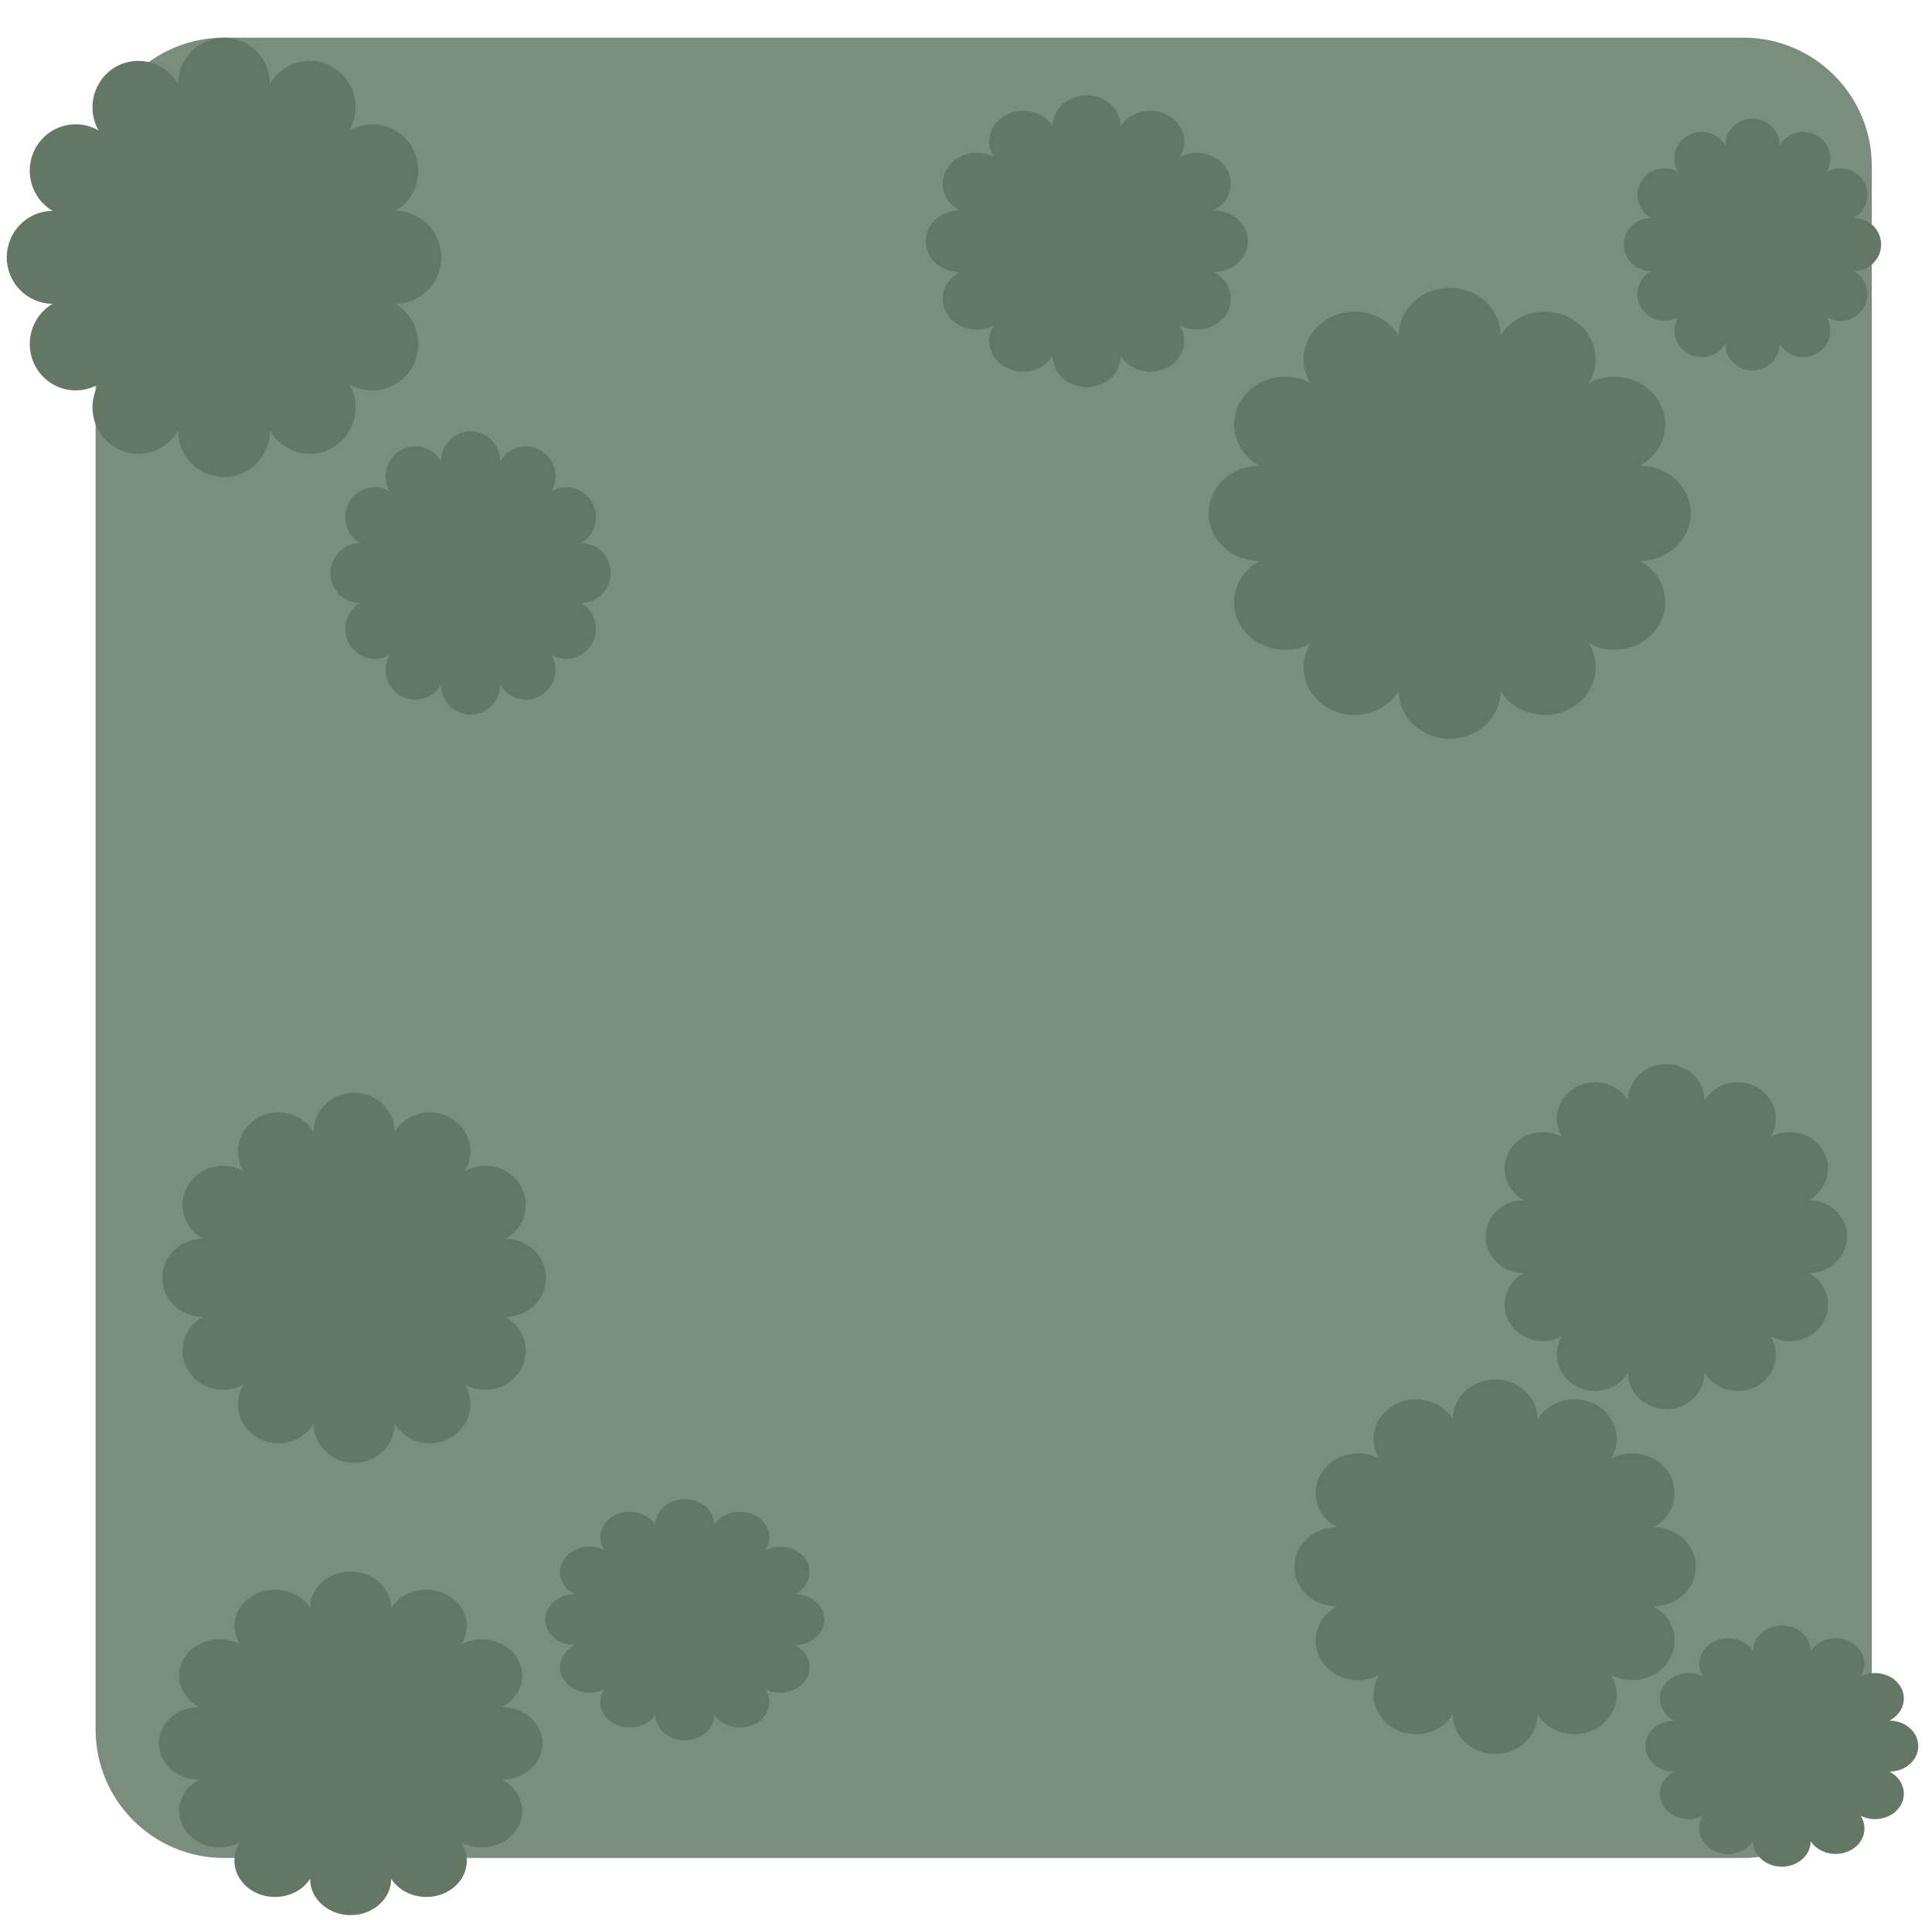
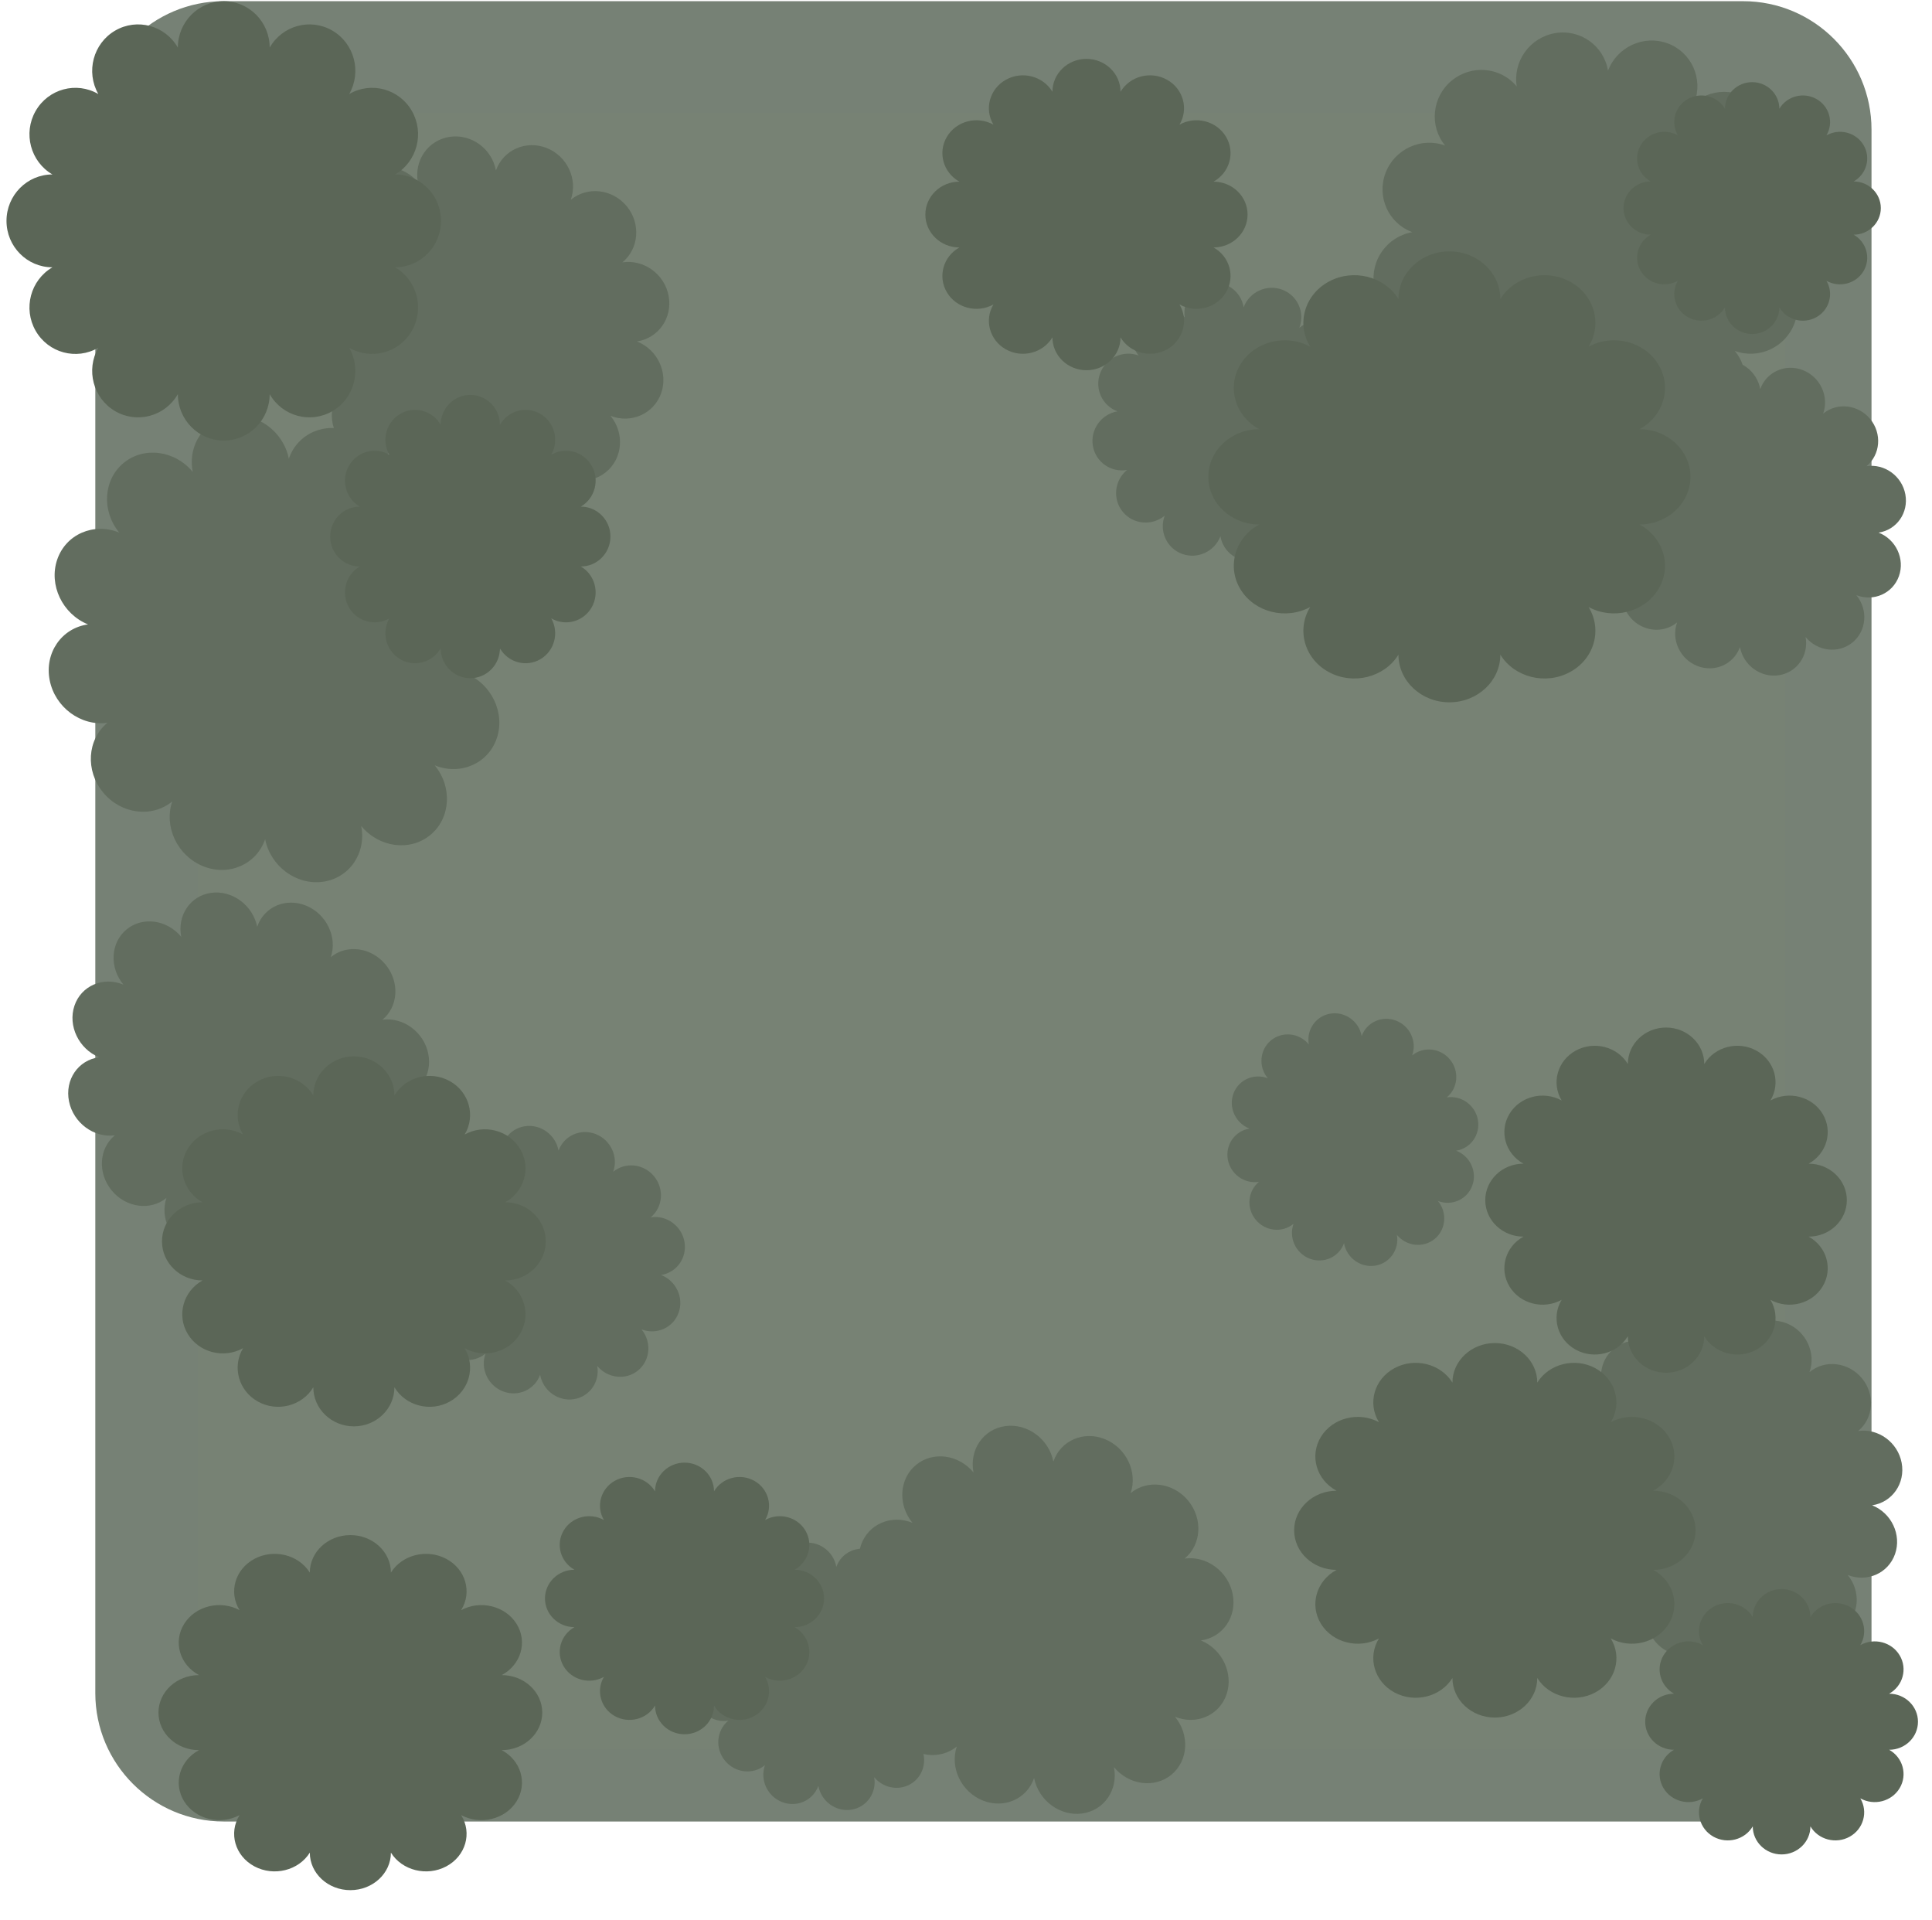
- <svg xmlns="http://www.w3.org/2000/svg" width="100%" height="100%" viewBox="0 0 595 591" version="1.1" xml:space="preserve" style="fill-rule:evenodd;clip-rule:evenodd;stroke-linejoin:round;stroke-miterlimit:1.414;">
+ <svg xmlns="http://www.w3.org/2000/svg" width="100%" height="100%" viewBox="0 0 595 591" version="1.1" xml:space="preserve" style="fill-rule:evenodd;clip-rule:evenodd;stroke-linejoin:round;stroke-miterlimit:2;">
  <g>
-     <path d="M576.458,51.142c0,-21.827 -17.721,-39.548 -39.548,-39.548l-467.924,0c-21.827,0 -39.548,17.721 -39.548,39.548l0,481.404c0,21.827 17.721,39.548 39.548,39.548l467.924,0c21.827,0 39.548,-17.721 39.548,-39.548l0,-481.404Z" style="fill:#7b8d7c;" />
+     <path d="M576.371,39.913c0,-21.827 -17.721,-39.548 -39.548,-39.548l-467.924,0c-21.827,0 -39.548,17.721 -39.548,39.548l0,481.404c0,21.827 17.721,39.548 39.548,39.548l467.924,0c21.827,0 39.548,-17.721 39.548,-39.548l0,-481.404Z" style="fill:#768175;" />
+     <path d="M549.913,70.332c0,-19.627 -15.841,-35.561 -35.353,-35.561l-418.294,0c-19.512,0 -35.353,15.934 -35.353,35.561l0,432.877c0,19.627 15.841,35.562 35.353,35.562l418.294,0c19.512,0 35.353,-15.935 35.353,-35.562l0,-432.877Z" style="fill:#778274;" />
    <g>
-       <path d="M54.859,25.889c0,-7.889 6.336,-14.295 14.141,-14.295c7.804,0 14.14,6.406 14.14,14.295c3.902,-6.832 12.557,-9.177 19.316,-5.232c6.758,3.945 9.077,12.695 5.175,19.528c6.759,-3.945 15.414,-1.6 19.316,5.232c3.902,6.833 1.583,15.583 -5.175,19.528c7.804,0 14.14,6.406 14.14,14.296c0,7.889 -6.336,14.295 -14.14,14.295c6.758,3.945 9.077,12.695 5.175,19.528c-3.902,6.833 -12.557,9.177 -19.316,5.232c3.902,6.833 1.583,15.583 -5.175,19.528c-6.759,3.945 -15.414,1.601 -19.316,-5.232c0,7.89 -6.336,14.295 -14.14,14.295c-7.805,0 -14.141,-6.405 -14.141,-14.295c-3.902,6.833 -12.557,9.177 -19.316,5.232c-6.758,-3.945 -9.077,-12.695 -5.175,-19.528c-6.759,3.945 -15.414,1.601 -19.316,-5.232c-3.902,-6.833 -1.583,-15.583 5.176,-19.528c-7.805,0 -14.141,-6.406 -14.141,-14.295c0,-7.89 6.336,-14.296 14.141,-14.296c-6.759,-3.945 -9.078,-12.695 -5.176,-19.528c3.902,-6.832 12.557,-9.177 19.316,-5.232c-3.902,-6.833 -1.583,-15.583 5.175,-19.528c6.759,-3.945 15.414,-1.6 19.316,5.232Z" style="fill:#647765;" />
-       <path d="M96.581,348.53c0,-6.644 5.596,-12.039 12.489,-12.039c6.893,0 12.489,5.395 12.489,12.039c3.446,-5.754 11.09,-7.729 17.06,-4.407c5.969,3.322 8.017,10.691 4.571,16.445c5.969,-3.322 13.614,-1.348 17.06,4.406c3.446,5.754 1.398,13.123 -4.571,16.445c6.893,0 12.489,5.394 12.489,12.038c0,6.644 -5.596,12.038 -12.489,12.038c5.969,3.322 8.017,10.691 4.571,16.445c-3.446,5.754 -11.091,7.728 -17.06,4.406c3.446,5.754 1.398,13.123 -4.571,16.445c-5.97,3.322 -13.614,1.347 -17.06,-4.407c0,6.644 -5.596,12.038 -12.489,12.038c-6.893,0 -12.489,-5.394 -12.489,-12.038c-3.446,5.754 -11.091,7.729 -17.06,4.407c-5.969,-3.322 -8.018,-10.691 -4.571,-16.445c-5.969,3.322 -13.614,1.348 -17.06,-4.406c-3.447,-5.754 -1.398,-13.123 4.571,-16.445c-6.893,0 -12.489,-5.394 -12.489,-12.038c0,-6.644 5.596,-12.038 12.489,-12.038c-5.969,-3.322 -8.018,-10.691 -4.571,-16.445c3.446,-5.754 11.091,-7.728 17.06,-4.406c-3.447,-5.754 -1.398,-13.123 4.571,-16.445c5.969,-3.322 13.614,-1.347 17.06,4.407Z" style="fill:#647765;" />
-       <path d="M430.769,103.299c0,-8.098 7.03,-14.672 15.688,-14.672c8.659,0 15.689,6.574 15.689,14.672c4.329,-7.013 13.932,-9.419 21.43,-5.371c7.499,4.049 10.072,13.03 5.743,20.042c7.498,-4.049 17.101,-1.642 21.431,5.37c4.329,7.013 1.756,15.993 -5.743,20.042c8.659,0 15.689,6.574 15.689,14.672c0,8.097 -7.03,14.671 -15.689,14.671c7.499,4.049 10.072,13.03 5.743,20.042c-4.33,7.013 -13.933,9.419 -21.431,5.37c4.329,7.013 1.756,15.993 -5.743,20.042c-7.498,4.049 -17.101,1.643 -21.43,-5.37c0,8.097 -7.03,14.671 -15.689,14.671c-8.658,0 -15.688,-6.574 -15.688,-14.671c-4.33,7.013 -13.932,9.419 -21.431,5.37c-7.499,-4.049 -10.072,-13.029 -5.742,-20.042c-7.499,4.049 -17.102,1.643 -21.431,-5.37c-4.329,-7.012 -1.756,-15.993 5.742,-20.042c-8.658,0 -15.688,-6.574 -15.688,-14.671c0,-8.098 7.03,-14.672 15.688,-14.672c-7.498,-4.049 -10.071,-13.029 -5.742,-20.042c4.329,-7.012 13.932,-9.419 21.431,-5.37c-4.33,-7.012 -1.757,-15.993 5.742,-20.042c7.499,-4.048 17.101,-1.642 21.431,5.371Z" style="fill:#647765;" />
-       <path d="M539.886,508.366c0,-4.33 3.978,-7.846 8.877,-7.846c4.899,0 8.876,3.516 8.876,7.846c2.449,-3.75 7.883,-5.037 12.125,-2.872c4.243,2.165 5.699,6.968 3.249,10.718c4.243,-2.165 9.676,-0.878 12.125,2.872c2.45,3.751 0.994,8.553 -3.248,10.719c4.898,0 8.876,3.516 8.876,7.846c0,4.331 -3.978,7.846 -8.876,7.846c4.242,2.166 5.698,6.968 3.248,10.719c-2.449,3.75 -7.882,5.037 -12.125,2.872c2.45,3.75 0.994,8.553 -3.249,10.718c-4.242,2.165 -9.676,0.878 -12.125,-2.872c0,4.331 -3.977,7.846 -8.876,7.846c-4.899,0 -8.877,-3.515 -8.877,-7.846c-2.449,3.75 -7.882,5.037 -12.125,2.872c-4.243,-2.165 -5.699,-6.968 -3.249,-10.718c-4.243,2.165 -9.676,0.878 -12.125,-2.872c-2.45,-3.751 -0.994,-8.553 3.249,-10.719c-4.899,0 -8.877,-3.515 -8.877,-7.846c0,-4.33 3.978,-7.846 8.877,-7.846c-4.243,-2.166 -5.699,-6.968 -3.249,-10.719c2.449,-3.75 7.882,-5.037 12.125,-2.872c-2.45,-3.75 -0.994,-8.553 3.249,-10.718c4.243,-2.165 9.676,-0.878 12.125,2.872Z" style="fill:#647765;" />
-       <path d="M501.415,338.851c0,-6.199 5.273,-11.232 11.767,-11.232c6.494,0 11.766,5.033 11.766,11.232c3.247,-5.368 10.449,-7.21 16.073,-4.111c5.624,3.1 7.554,9.975 4.307,15.343c5.624,-3.099 12.826,-1.257 16.073,4.112c3.247,5.368 1.317,12.243 -4.307,15.343c6.494,0 11.767,5.033 11.767,11.232c0,6.199 -5.273,11.232 -11.767,11.232c5.624,3.1 7.554,9.975 4.307,15.344c-3.247,5.368 -10.449,7.21 -16.073,4.111c3.247,5.368 1.317,12.244 -4.307,15.343c-5.624,3.1 -12.826,1.257 -16.073,-4.111c0,6.199 -5.272,11.232 -11.766,11.232c-6.494,0 -11.767,-5.033 -11.767,-11.232c-3.247,5.368 -10.449,7.211 -16.073,4.111c-5.624,-3.099 -7.553,-9.975 -4.306,-15.343c-5.624,3.099 -12.827,1.257 -16.074,-4.111c-3.247,-5.369 -1.317,-12.244 4.307,-15.344c-6.494,0 -11.766,-5.033 -11.766,-11.232c0,-6.199 5.272,-11.232 11.766,-11.232c-5.624,-3.1 -7.554,-9.975 -4.307,-15.343c3.247,-5.369 10.45,-7.211 16.074,-4.112c-3.247,-5.368 -1.318,-12.243 4.306,-15.343c5.624,-3.099 12.826,-1.257 16.073,4.111Z" style="fill:#647765;" />
-       <path d="M95.499,495.08c0,-6.169 5.596,-11.178 12.489,-11.178c6.893,0 12.489,5.009 12.489,11.178c3.446,-5.343 11.091,-7.176 17.06,-4.091c5.969,3.085 8.018,9.927 4.571,15.27c5.97,-3.085 13.614,-1.252 17.06,4.091c3.447,5.343 1.398,12.185 -4.571,15.27c6.893,0 12.489,5.009 12.489,11.179c0,6.169 -5.596,11.178 -12.489,11.178c5.969,3.085 8.018,9.927 4.571,15.27c-3.446,5.343 -11.09,7.176 -17.06,4.091c3.447,5.343 1.398,12.186 -4.571,15.27c-5.969,3.085 -13.614,1.252 -17.06,-4.091c0,6.169 -5.596,11.178 -12.489,11.178c-6.893,0 -12.489,-5.009 -12.489,-11.178c-3.446,5.343 -11.09,7.176 -17.06,4.091c-5.969,-3.084 -8.017,-9.927 -4.571,-15.27c-5.969,3.085 -13.614,1.252 -17.06,-4.091c-3.446,-5.343 -1.398,-12.185 4.571,-15.27c-6.892,0 -12.489,-5.009 -12.489,-11.178c0,-6.17 5.597,-11.179 12.489,-11.179c-5.969,-3.085 -8.017,-9.927 -4.571,-15.27c3.446,-5.343 11.091,-7.176 17.06,-4.091c-3.446,-5.343 -1.398,-12.185 4.571,-15.27c5.97,-3.085 13.614,-1.252 17.06,4.091Z" style="fill:#647765;" />
-       <path d="M201.818,469.439c0,-4.33 4.07,-7.846 9.083,-7.846c5.013,0 9.083,3.516 9.083,7.846c2.506,-3.75 8.066,-5.037 12.407,-2.872c4.341,2.165 5.831,6.968 3.325,10.718c4.341,-2.165 9.9,-0.878 12.407,2.872c2.506,3.751 1.017,8.553 -3.325,10.719c5.013,0 9.083,3.516 9.083,7.846c0,4.331 -4.07,7.846 -9.083,7.846c4.342,2.166 5.831,6.968 3.325,10.719c-2.507,3.75 -8.066,5.037 -12.407,2.872c2.506,3.75 1.016,8.553 -3.325,10.718c-4.341,2.165 -9.901,0.878 -12.407,-2.872c0,4.331 -4.07,7.846 -9.083,7.846c-5.013,0 -9.083,-3.515 -9.083,-7.846c-2.506,3.75 -8.066,5.037 -12.407,2.872c-4.341,-2.165 -5.831,-6.968 -3.325,-10.718c-4.341,2.165 -9.9,0.878 -12.407,-2.872c-2.506,-3.751 -1.017,-8.553 3.325,-10.719c-5.013,0 -9.083,-3.515 -9.083,-7.846c0,-4.33 4.07,-7.846 9.083,-7.846c-4.342,-2.166 -5.831,-6.968 -3.325,-10.719c2.507,-3.75 8.066,-5.037 12.407,-2.872c-2.506,-3.75 -1.016,-8.553 3.325,-10.718c4.341,-2.165 9.901,-0.878 12.407,2.872Z" style="fill:#647765;" />
-       <path d="M135.804,142.042c0,-5.087 4.087,-9.217 9.121,-9.217c5.034,0 9.121,4.13 9.121,9.217c2.517,-4.406 8.1,-5.917 12.459,-3.374c4.359,2.544 5.855,8.185 3.338,12.591c4.36,-2.544 9.943,-1.032 12.459,3.374c2.517,4.405 1.022,10.047 -3.338,12.59c5.034,0 9.121,4.131 9.121,9.218c0,5.087 -4.087,9.217 -9.121,9.217c4.36,2.543 5.855,8.185 3.338,12.59c-2.516,4.406 -8.099,5.918 -12.459,3.374c2.517,4.406 1.021,10.047 -3.338,12.591c-4.359,2.543 -9.942,1.032 -12.459,-3.374c0,5.087 -4.087,9.217 -9.121,9.217c-5.034,0 -9.121,-4.13 -9.121,-9.217c-2.516,4.406 -8.099,5.917 -12.459,3.374c-4.359,-2.544 -5.855,-8.185 -3.338,-12.591c-4.36,2.544 -9.942,1.032 -12.459,-3.374c-2.517,-4.405 -1.021,-10.047 3.338,-12.59c-5.034,0 -9.12,-4.13 -9.12,-9.217c0,-5.087 4.086,-9.218 9.12,-9.218c-4.359,-2.543 -5.855,-8.185 -3.338,-12.59c2.517,-4.406 8.099,-5.918 12.459,-3.374c-2.517,-4.406 -1.021,-10.047 3.338,-12.591c4.36,-2.543 9.943,-1.032 12.459,3.374Z" style="fill:#647765;" />
-       <path d="M531.329,44.72c0,-4.522 3.752,-8.193 8.373,-8.193c4.621,0 8.373,3.671 8.373,8.193c2.311,-3.916 7.436,-5.26 11.438,-2.999c4.002,2.261 5.375,7.277 3.065,11.193c4.002,-2.261 9.127,-0.917 11.437,2.999c2.311,3.916 0.938,8.931 -3.064,11.192c4.621,0 8.373,3.672 8.373,8.194c0,4.522 -3.752,8.193 -8.373,8.193c4.002,2.261 5.375,7.277 3.064,11.193c-2.31,3.916 -7.435,5.26 -11.437,2.999c2.31,3.916 0.937,8.931 -3.065,11.192c-4.002,2.262 -9.127,0.918 -11.438,-2.999c0,4.523 -3.752,8.194 -8.373,8.194c-4.621,0 -8.373,-3.671 -8.373,-8.194c-2.31,3.917 -7.435,5.261 -11.437,2.999c-4.002,-2.261 -5.376,-7.276 -3.065,-11.192c-4.002,2.261 -9.127,0.917 -11.438,-2.999c-2.31,-3.916 -0.937,-8.932 3.065,-11.193c-4.621,0 -8.373,-3.671 -8.373,-8.193c0,-4.522 3.752,-8.194 8.373,-8.194c-4.002,-2.261 -5.375,-7.276 -3.065,-11.192c2.311,-3.916 7.436,-5.26 11.438,-2.999c-2.311,-3.916 -0.937,-8.932 3.065,-11.193c4.002,-2.261 9.127,-0.917 11.437,2.999Z" style="fill:#647765;" />
-       <path d="M447.397,436.958c0,-6.725 5.854,-12.185 13.064,-12.185c7.21,0 13.063,5.46 13.063,12.185c3.605,-5.824 11.601,-7.822 17.845,-4.46c6.244,3.362 8.387,10.82 4.782,16.644c6.244,-3.362 14.24,-1.364 17.845,4.46c3.605,5.824 1.463,13.282 -4.782,16.644c7.21,0 13.064,5.46 13.064,12.184c0,6.725 -5.854,12.185 -13.064,12.185c6.245,3.362 8.387,10.82 4.782,16.644c-3.605,5.824 -11.601,7.822 -17.845,4.46c3.605,5.824 1.462,13.282 -4.782,16.644c-6.244,3.362 -14.24,1.364 -17.845,-4.46c0,6.725 -5.853,12.185 -13.063,12.185c-7.21,0 -13.064,-5.46 -13.064,-12.185c-3.605,5.824 -11.601,7.822 -17.845,4.46c-6.244,-3.362 -8.387,-10.82 -4.782,-16.644c-6.244,3.362 -14.24,1.364 -17.845,-4.46c-3.605,-5.824 -1.462,-13.282 4.782,-16.644c-7.21,0 -13.064,-5.46 -13.064,-12.185c0,-6.724 5.854,-12.184 13.064,-12.184c-6.244,-3.362 -8.387,-10.82 -4.782,-16.644c3.605,-5.824 11.601,-7.822 17.845,-4.46c-3.605,-5.824 -1.462,-13.282 4.782,-16.644c6.244,-3.362 14.24,-1.364 17.845,4.46Z" style="fill:#647765;" />
-       <path d="M324.201,38.849c0,-5.238 4.698,-9.491 10.485,-9.491c5.787,0 10.485,4.253 10.485,9.491c2.893,-4.537 9.311,-6.093 14.323,-3.474c5.011,2.619 6.731,8.429 3.837,12.966c5.012,-2.62 11.43,-1.063 14.323,3.474c2.893,4.537 1.174,10.346 -3.838,12.966c5.787,0 10.485,4.253 10.485,9.491c0,5.239 -4.698,9.492 -10.485,9.492c5.012,2.619 6.731,8.429 3.838,12.966c-2.893,4.536 -9.311,6.093 -14.323,3.474c2.894,4.537 1.174,10.346 -3.837,12.966c-5.012,2.619 -11.43,1.062 -14.323,-3.475c0,5.239 -4.698,9.492 -10.485,9.492c-5.787,0 -10.485,-4.253 -10.485,-9.492c-2.894,4.537 -9.311,6.094 -14.323,3.475c-5.011,-2.62 -6.731,-8.429 -3.838,-12.966c-5.011,2.619 -11.429,1.062 -14.322,-3.474c-2.894,-4.537 -1.174,-10.347 3.837,-12.966c-5.786,0 -10.485,-4.253 -10.485,-9.492c0,-5.238 4.699,-9.491 10.485,-9.491c-5.011,-2.62 -6.731,-8.429 -3.837,-12.966c2.893,-4.537 9.311,-6.094 14.322,-3.474c-2.893,-4.537 -1.173,-10.347 3.838,-12.966c5.012,-2.619 11.429,-1.063 14.323,3.474Z" style="fill:#647765;" />
+       <path d="M521.827,31.579c6.086,-5.02 15.059,-4.208 20.026,1.813c4.965,6.02 4.055,14.984 -2.031,20.004c7.754,-1.337 15.07,3.847 16.327,11.572c1.257,7.723 -4.017,15.08 -11.771,16.418c7.344,2.704 11.042,10.873 8.254,18.23c-2.788,7.358 -11.014,11.137 -18.357,8.434c4.965,6.02 4.055,14.984 -2.031,20.004c-6.086,5.02 -15.06,4.208 -20.026,-1.812c1.257,7.724 -4.017,15.08 -11.771,16.418c-7.754,1.338 -15.07,-3.848 -16.327,-11.572c-2.789,7.358 -11.014,11.137 -18.358,8.434c-7.344,-2.704 -11.043,-10.873 -8.255,-18.231c-6.086,5.021 -15.059,4.208 -20.025,-1.812c-4.966,-6.021 -4.056,-14.984 2.03,-20.005c-7.754,1.338 -15.069,-3.847 -16.327,-11.572c-1.257,-7.723 4.018,-15.08 11.772,-16.418c-7.344,-2.704 -11.043,-10.872 -8.255,-18.23c2.789,-7.358 11.014,-11.137 18.358,-8.433c-4.966,-6.021 -4.056,-14.985 2.03,-20.005c6.087,-5.02 15.06,-4.208 20.027,1.813c-1.258,-7.725 4.017,-15.081 11.771,-16.419c7.753,-1.337 15.069,3.848 16.327,11.572c2.788,-7.358 11.014,-11.137 18.357,-8.433c7.344,2.703 11.043,10.872 8.255,18.23Z" style="fill:#626d5f;" />
+       <path d="M175.78,61.521c5.126,-4.228 12.849,-3.344 17.235,1.974c4.386,5.317 3.784,13.067 -1.341,17.295c6.632,-1.003 13.019,3.637 14.255,10.356c1.235,6.719 -3.146,12.988 -9.778,13.99c6.361,2.491 9.703,9.645 7.457,15.965c-2.246,6.319 -9.234,9.428 -15.595,6.937c4.386,5.318 3.786,13.067 -1.34,17.295c-5.125,4.227 -12.847,3.343 -17.233,-1.975c1.235,6.719 -3.146,12.987 -9.778,13.99c-6.632,1.003 -13.019,-3.638 -14.254,-10.357c-2.247,6.32 -9.234,9.429 -15.595,6.938c-6.362,-2.492 -9.702,-9.645 -7.456,-15.965c-5.125,4.228 -12.847,3.343 -17.233,-1.975c-4.386,-5.317 -3.786,-13.066 1.34,-17.294c-6.632,1.003 -13.02,-3.638 -14.255,-10.357c-1.236,-6.718 3.145,-12.988 9.777,-13.99c-6.361,-2.491 -9.702,-9.644 -7.456,-15.964c2.245,-6.32 9.234,-9.429 15.595,-6.938c-4.386,-5.317 -3.786,-13.067 1.34,-17.294c5.125,-4.228 12.847,-3.343 17.233,1.975c-1.235,-6.719 3.145,-12.989 9.778,-13.991c6.631,-1.003 13.019,3.639 14.254,10.357c2.245,-6.32 9.234,-9.428 15.595,-6.937c6.361,2.491 9.702,9.645 7.455,15.965Z" style="fill:#626d5f;" />
+       <path d="M117.56,152.88c6.247,-5.153 15.792,-3.912 21.301,2.767c5.51,6.68 4.912,16.286 -1.335,21.439c8.164,-1.123 16.131,4.754 17.779,13.114c1.648,8.361 -3.643,16.061 -11.807,17.183c7.895,3.208 12.148,12.148 9.494,19.95c-2.655,7.802 -11.22,11.531 -19.115,8.322c5.509,6.68 4.911,16.286 -1.336,21.439c-6.246,5.152 -15.791,3.912 -21.301,-2.768c1.648,8.362 -3.643,16.061 -11.807,17.183c-8.165,1.123 -16.131,-4.755 -17.779,-13.115c-2.655,7.802 -11.22,11.531 -19.115,8.322c-7.895,-3.208 -12.149,-12.147 -9.494,-19.949c-6.246,5.152 -15.791,3.912 -21.3,-2.768c-5.51,-6.679 -4.911,-16.285 1.335,-21.437c-8.165,1.122 -16.131,-4.755 -17.779,-13.116c-1.648,-8.361 3.642,-16.06 11.807,-17.182c-7.895,-3.209 -12.149,-12.148 -9.494,-19.95c2.655,-7.801 11.221,-11.531 19.115,-8.323c-5.509,-6.679 -4.911,-16.286 1.336,-21.438c6.247,-5.152 15.791,-3.912 21.3,2.767c-1.647,-8.361 3.643,-16.06 11.808,-17.183c8.164,-1.122 16.131,4.755 17.779,13.116c2.654,-7.802 11.22,-11.532 19.115,-8.323c7.894,3.209 12.148,12.147 9.493,19.95Z" style="fill:#626d5f;" />
+       <path d="M274.009,488.813c3.675,-3.032 9.191,-2.425 12.308,1.354c3.117,3.78 2.663,9.309 -1.012,12.341c4.741,-0.736 9.292,2.555 10.153,7.343c0.862,4.789 -2.288,9.275 -7.031,10.01c4.538,1.758 6.903,6.85 5.278,11.365c-1.625,4.516 -6.628,6.755 -11.166,4.999c3.117,3.779 2.664,9.309 -1.012,12.341c-3.676,3.032 -9.191,2.425 -12.308,-1.354c0.861,4.789 -2.289,9.274 -7.032,10.011c-4.741,0.736 -9.291,-2.554 -10.153,-7.343c-1.624,4.515 -6.628,6.755 -11.165,4.998c-4.537,-1.757 -6.902,-6.85 -5.278,-11.365c-3.676,3.032 -9.19,2.425 -12.307,-1.354c-3.118,-3.779 -2.665,-9.309 1.011,-12.341c-4.741,0.736 -9.291,-2.554 -10.153,-7.343c-0.862,-4.789 2.289,-9.275 7.031,-10.011c-4.538,-1.757 -6.903,-6.85 -5.278,-11.364c1.625,-4.517 6.628,-6.756 11.166,-4.999c-3.117,-3.779 -2.664,-9.309 1.012,-12.341c3.676,-3.032 9.191,-2.425 12.309,1.354c-0.862,-4.789 2.288,-9.275 7.031,-10.011c4.742,-0.736 9.291,2.554 10.153,7.343c1.624,-4.516 6.628,-6.755 11.165,-4.998c4.538,1.757 6.903,6.85 5.278,11.365Z" style="fill:#626d5f;" />
+       <path d="M557.28,422.478c4.782,-3.945 12.02,-3.079 16.153,1.93c4.132,5.01 3.604,12.28 -1.179,16.224c6.208,-0.911 12.211,3.473 13.399,9.783c1.187,6.312 -2.888,12.175 -9.095,13.086c5.969,2.367 9.13,9.094 7.055,15.016c-2.075,5.92 -8.607,8.806 -14.577,6.44c4.132,5.01 3.605,12.28 -1.177,16.224c-4.783,3.945 -12.02,3.08 -16.153,-1.93c1.187,6.311 -2.888,12.174 -9.096,13.086c-6.207,0.911 -12.211,-3.473 -13.399,-9.784c-2.075,5.921 -8.607,8.807 -14.576,6.441c-5.971,-2.366 -9.131,-9.095 -7.056,-15.016c-4.783,3.945 -12.02,3.08 -16.152,-1.929c-4.132,-5.01 -3.605,-12.28 1.177,-16.225c-6.207,0.911 -12.211,-3.472 -13.398,-9.783c-1.188,-6.311 2.889,-12.174 9.096,-13.085c-5.969,-2.367 -9.132,-9.095 -7.057,-15.016c2.076,-5.921 8.608,-8.807 14.578,-6.441c-4.132,-5.01 -3.604,-12.279 1.178,-16.224c4.782,-3.944 12.019,-3.079 16.152,1.93c-1.188,-6.311 2.888,-12.174 9.095,-13.085c6.208,-0.912 12.212,3.473 13.4,9.784c2.075,-5.921 8.606,-8.808 14.576,-6.441c5.97,2.366 9.131,9.094 7.056,15.015Z" style="fill:#626d5f;" />
+       <path d="M101.885,294.716c4.918,-4.057 12.472,-3.034 16.858,2.284c4.386,5.317 3.953,12.928 -0.965,16.985c6.452,-0.855 12.778,3.837 14.117,10.47c1.339,6.634 -2.812,12.713 -9.265,13.567c6.258,2.577 9.661,9.68 7.594,15.851c-2.066,6.173 -8.824,9.091 -15.082,6.515c4.386,5.318 3.954,12.928 -0.965,16.985c-4.918,4.057 -12.472,3.034 -16.858,-2.284c1.339,6.633 -2.812,12.713 -9.265,13.567c-6.452,0.855 -12.777,-3.836 -14.117,-10.47c-2.066,6.172 -8.825,9.091 -15.082,6.514c-6.257,-2.576 -9.66,-9.679 -7.594,-15.85c-4.917,4.056 -12.471,3.033 -16.858,-2.285c-4.386,-5.317 -3.953,-12.928 0.965,-16.984c-6.452,0.854 -12.777,-3.837 -14.117,-10.471c-1.339,-6.633 2.813,-12.712 9.265,-13.567c-6.257,-2.576 -9.661,-9.679 -7.594,-15.851c2.067,-6.172 8.825,-9.091 15.082,-6.515c-4.385,-5.317 -3.954,-12.928 0.964,-16.985c4.919,-4.057 12.474,-3.033 16.859,2.284c-1.338,-6.633 2.813,-12.712 9.265,-13.567c6.452,-0.855 12.778,3.837 14.117,10.471c2.067,-6.172 8.824,-9.091 15.082,-6.515c6.258,2.577 9.66,9.679 7.594,15.851Z" style="fill:#626d5f;" />
+       <path d="M188.84,360.812c3.762,-3.104 9.407,-2.484 12.597,1.384c3.189,3.867 2.724,9.526 -1.038,12.63c4.853,-0.755 9.509,2.612 10.39,7.513c0.881,4.9 -2.344,9.492 -7.197,10.246c4.644,1.797 7.063,7.008 5.4,11.629c-1.665,4.622 -6.785,6.915 -11.43,5.117c3.19,3.867 2.725,9.527 -1.037,12.63c-3.763,3.104 -9.407,2.483 -12.597,-1.384c0.881,4.902 -2.344,9.492 -7.197,10.247c-4.854,0.754 -9.509,-2.613 -10.39,-7.513c-1.664,4.621 -6.785,6.913 -11.429,5.116c-4.643,-1.797 -7.063,-7.009 -5.399,-11.629c-3.763,3.104 -9.407,2.483 -12.597,-1.384c-3.189,-3.868 -2.725,-9.526 1.038,-12.63c-4.853,0.754 -9.509,-2.613 -10.39,-7.513c-0.881,-4.901 2.344,-9.492 7.197,-10.246c-4.643,-1.798 -7.062,-7.008 -5.399,-11.63c1.664,-4.621 6.784,-6.914 11.429,-5.117c-3.19,-3.867 -2.726,-9.526 1.037,-12.63c3.762,-3.103 9.407,-2.483 12.597,1.384c-0.881,-4.902 2.344,-9.492 7.198,-10.247c4.853,-0.753 9.508,2.613 10.39,7.513c1.663,-4.62 6.784,-6.913 11.428,-5.116c4.643,1.797 7.063,7.009 5.399,11.63Z" style="fill:#626d5f;" />
+       <path d="M400.166,100.931c3.924,-3.236 9.711,-2.711 12.914,1.172c3.203,3.883 2.618,9.664 -1.306,12.901c5,-0.862 9.718,2.484 10.53,7.465c0.811,4.981 -2.589,9.724 -7.589,10.586c4.737,1.745 7.123,7.014 5.325,11.759c-1.797,4.744 -7.101,7.181 -11.837,5.436c3.204,3.883 2.617,9.664 -1.307,12.901c-3.924,3.237 -9.711,2.712 -12.914,-1.171c0.812,4.981 -2.589,9.725 -7.588,10.586c-5,0.863 -9.719,-2.482 -10.531,-7.465c-1.797,4.746 -7.101,7.181 -11.837,5.437c-4.736,-1.745 -7.122,-7.013 -5.325,-11.758c-3.924,3.237 -9.711,2.712 -12.914,-1.172c-3.203,-3.883 -2.618,-9.664 1.306,-12.901c-4.999,0.863 -9.718,-2.483 -10.53,-7.464c-0.811,-4.982 2.589,-9.725 7.589,-10.587c-4.737,-1.745 -7.122,-7.013 -5.325,-11.758c1.797,-4.745 7.101,-7.181 11.837,-5.436c-3.203,-3.884 -2.617,-9.664 1.307,-12.901c3.924,-3.236 9.711,-2.713 12.914,1.171c-0.812,-4.981 2.589,-9.725 7.589,-10.587c5,-0.861 9.718,2.483 10.53,7.465c1.797,-4.745 7.101,-7.181 11.837,-5.437c4.736,1.746 7.123,7.014 5.325,11.758Z" style="fill:#626d5f;" />
+       <path d="M434.9,324.99c3.488,-2.877 8.708,-2.319 11.648,1.246c2.94,3.565 2.496,8.795 -0.993,11.673c4.492,-0.709 8.79,2.389 9.592,6.915c0.802,4.526 -2.194,8.777 -6.684,9.487c4.29,1.648 6.514,6.457 4.963,10.731c-1.55,4.274 -6.293,6.406 -10.583,4.758c2.94,3.564 2.495,8.795 -0.994,11.673c-3.488,2.877 -8.707,2.319 -11.648,-1.246c0.802,4.526 -2.193,8.777 -6.685,9.486c-4.491,0.709 -8.789,-2.389 -9.591,-6.915c-1.551,4.274 -6.293,6.406 -10.584,4.757c-4.291,-1.648 -6.516,-6.457 -4.965,-10.732c-3.489,2.878 -8.708,2.319 -11.648,-1.245c-2.941,-3.565 -2.496,-8.796 0.993,-11.674c-4.492,0.711 -8.79,-2.388 -9.591,-6.914c-0.802,-4.526 2.192,-8.777 6.684,-9.486c-4.291,-1.649 -6.515,-6.458 -4.965,-10.732c1.551,-4.274 6.294,-6.407 10.585,-4.758c-2.94,-3.565 -2.496,-8.795 0.993,-11.672c3.488,-2.878 8.708,-2.32 11.649,1.245c-0.803,-4.526 2.193,-8.776 6.683,-9.486c4.492,-0.709 8.79,2.389 9.592,6.915c1.55,-4.274 6.294,-6.406 10.585,-4.757c4.291,1.648 6.515,6.457 4.964,10.731Z" style="fill:#626d5f;" />
+       <path d="M348.207,459.743c5.188,-4.279 13.125,-3.237 17.713,2.325c4.588,5.562 4.1,13.551 -1.088,17.831c6.787,-0.925 13.416,3.972 14.796,10.928c1.379,6.956 -3.011,13.355 -9.797,14.28c6.566,2.677 10.113,10.117 7.914,16.604c-2.199,6.487 -9.316,9.58 -15.883,6.901c4.588,5.563 4.101,13.553 -1.086,17.831c-5.188,4.279 -13.125,3.238 -17.713,-2.324c1.38,6.956 -3.01,13.354 -9.797,14.279c-6.787,0.925 -13.416,-3.972 -14.796,-10.928c-2.198,6.487 -9.315,9.579 -15.882,6.901c-6.567,-2.677 -10.113,-10.117 -7.914,-16.604c-5.188,4.279 -13.125,3.238 -17.712,-2.324c-4.588,-5.562 -4.101,-13.552 1.087,-17.831c-6.787,0.925 -13.416,-3.972 -14.796,-10.929c-1.379,-6.956 3.011,-13.354 9.797,-14.279c-6.566,-2.678 -10.113,-10.118 -7.914,-16.604c2.199,-6.487 9.316,-9.58 15.883,-6.902c-4.588,-5.562 -4.101,-13.552 1.087,-17.832c5.187,-4.278 13.124,-3.236 17.712,2.326c-1.379,-6.956 3.01,-13.355 9.797,-14.28c6.787,-0.925 13.416,3.972 14.796,10.929c2.199,-6.487 9.316,-9.58 15.882,-6.902c6.567,2.678 10.113,10.117 7.914,16.604Z" style="fill:#626d5f;" />
+       <path d="M561.477,127.37c4.313,-3.557 10.804,-2.821 14.486,1.643c3.682,4.464 3.17,10.977 -1.142,14.534c5.576,-0.85 10.941,3.045 11.974,8.69c1.032,5.644 -2.657,10.917 -8.234,11.765c5.346,2.087 8.148,8.096 6.253,13.409c-1.894,5.313 -7.771,7.931 -13.117,5.844c3.682,4.464 3.17,10.977 -1.143,14.534c-4.313,3.558 -10.804,2.822 -14.486,-1.642c1.033,5.645 -2.657,10.916 -8.233,11.766c-5.576,0.848 -10.942,-3.045 -11.974,-8.691c-1.894,5.314 -7.772,7.932 -13.117,5.846c-5.346,-2.088 -8.148,-8.097 -6.253,-13.409c-4.313,3.557 -10.804,2.821 -14.487,-1.643c-3.682,-4.464 -3.17,-10.977 1.144,-14.535c-5.577,0.849 -10.942,-3.044 -11.975,-8.689c-1.031,-5.645 2.657,-10.917 8.233,-11.766c-5.345,-2.087 -8.147,-8.096 -6.253,-13.408c1.894,-5.313 7.772,-7.932 13.117,-5.845c-3.682,-4.464 -3.17,-10.977 1.143,-14.535c4.313,-3.557 10.805,-2.82 14.486,1.644c-1.031,-5.645 2.657,-10.917 8.234,-11.766c5.576,-0.849 10.942,3.045 11.973,8.69c1.895,-5.313 7.773,-7.932 13.118,-5.845c5.345,2.088 8.147,8.095 6.253,13.409Z" style="fill:#626d5f;" />
+     </g>
+     <g>
+       <path d="M54.772,14.66c0,-7.889 6.336,-14.295 14.141,-14.295c7.804,0 14.14,6.406 14.14,14.295c3.902,-6.832 12.557,-9.177 19.316,-5.232c6.758,3.945 9.077,12.695 5.175,19.528c6.759,-3.945 15.414,-1.6 19.316,5.232c3.902,6.833 1.583,15.583 -5.175,19.528c7.804,0 14.14,6.406 14.14,14.296c0,7.889 -6.336,14.295 -14.14,14.295c6.758,3.945 9.077,12.695 5.175,19.528c-3.902,6.833 -12.557,9.177 -19.316,5.232c3.902,6.833 1.583,15.583 -5.175,19.528c-6.759,3.945 -15.414,1.601 -19.316,-5.232c0,7.89 -6.336,14.295 -14.14,14.295c-7.805,0 -14.141,-6.405 -14.141,-14.295c-3.902,6.833 -12.557,9.177 -19.316,5.232c-6.758,-3.945 -9.077,-12.695 -5.175,-19.528c-6.759,3.945 -15.414,1.601 -19.316,-5.232c-3.902,-6.833 -1.583,-15.583 5.176,-19.528c-7.805,0 -14.141,-6.406 -14.141,-14.295c0,-7.89 6.336,-14.296 14.141,-14.296c-6.759,-3.945 -9.078,-12.695 -5.176,-19.528c3.902,-6.832 12.557,-9.177 19.316,-5.232c-3.902,-6.833 -1.583,-15.583 5.175,-19.528c6.759,-3.945 15.414,-1.6 19.316,5.232Z" style="fill:#5b6657;" />
+       <path d="M96.494,337.301c0,-6.644 5.596,-12.039 12.489,-12.039c6.893,0 12.489,5.395 12.489,12.039c3.446,-5.754 11.09,-7.729 17.06,-4.407c5.969,3.322 8.017,10.691 4.571,16.445c5.969,-3.322 13.614,-1.348 17.06,4.406c3.446,5.754 1.398,13.123 -4.571,16.445c6.893,0 12.489,5.394 12.489,12.038c0,6.644 -5.596,12.038 -12.489,12.038c5.969,3.322 8.017,10.691 4.571,16.445c-3.446,5.754 -11.091,7.728 -17.06,4.406c3.446,5.754 1.398,13.123 -4.571,16.445c-5.97,3.322 -13.614,1.347 -17.06,-4.407c0,6.644 -5.596,12.038 -12.489,12.038c-6.893,0 -12.489,-5.394 -12.489,-12.038c-3.446,5.754 -11.091,7.729 -17.06,4.407c-5.969,-3.322 -8.018,-10.691 -4.571,-16.445c-5.969,3.322 -13.614,1.348 -17.06,-4.406c-3.447,-5.754 -1.398,-13.123 4.571,-16.445c-6.893,0 -12.489,-5.394 -12.489,-12.038c0,-6.644 5.596,-12.038 12.489,-12.038c-5.969,-3.322 -8.018,-10.691 -4.571,-16.445c3.446,-5.754 11.091,-7.728 17.06,-4.406c-3.447,-5.754 -1.398,-13.123 4.571,-16.445c5.969,-3.322 13.614,-1.347 17.06,4.407Z" style="fill:#5b6657;" />
+       <path d="M430.682,92.07c0,-8.098 7.03,-14.672 15.688,-14.672c8.659,0 15.689,6.574 15.689,14.672c4.329,-7.013 13.932,-9.419 21.43,-5.371c7.499,4.049 10.072,13.03 5.743,20.042c7.498,-4.049 17.101,-1.642 21.431,5.37c4.329,7.013 1.756,15.993 -5.743,20.042c8.659,0 15.689,6.574 15.689,14.672c0,8.097 -7.03,14.671 -15.689,14.671c7.499,4.049 10.072,13.03 5.743,20.042c-4.33,7.013 -13.933,9.419 -21.431,5.37c4.329,7.013 1.756,15.993 -5.743,20.042c-7.498,4.049 -17.101,1.643 -21.43,-5.37c0,8.097 -7.03,14.671 -15.689,14.671c-8.658,0 -15.688,-6.574 -15.688,-14.671c-4.33,7.013 -13.932,9.419 -21.431,5.37c-7.499,-4.049 -10.072,-13.029 -5.742,-20.042c-7.499,4.049 -17.102,1.643 -21.431,-5.37c-4.329,-7.012 -1.756,-15.993 5.742,-20.042c-8.658,0 -15.688,-6.574 -15.688,-14.671c0,-8.098 7.03,-14.672 15.688,-14.672c-7.498,-4.049 -10.071,-13.029 -5.742,-20.042c4.329,-7.012 13.932,-9.419 21.431,-5.37c-4.33,-7.012 -1.757,-15.993 5.742,-20.042c7.499,-4.048 17.101,-1.642 21.431,5.371Z" style="fill:#5b6657;" />
+       <path d="M539.799,497.924c0,-4.764 3.978,-8.633 8.877,-8.633c4.899,0 8.876,3.869 8.876,8.633c2.449,-4.126 7.883,-5.542 12.125,-3.16c4.243,2.382 5.699,7.667 3.249,11.793c4.243,-2.382 9.676,-0.966 12.125,3.161c2.45,4.127 0.994,9.411 -3.248,11.794c4.898,0 8.876,3.869 8.876,8.633c0,4.766 -3.978,8.634 -8.876,8.634c4.242,2.383 5.698,7.667 3.248,11.794c-2.449,4.127 -7.882,5.543 -12.125,3.16c2.45,4.127 0.994,9.412 -3.249,11.794c-4.242,2.382 -9.676,0.966 -12.125,-3.16c0,4.765 -3.977,8.633 -8.876,8.633c-4.899,0 -8.877,-3.868 -8.877,-8.633c-2.449,4.126 -7.882,5.542 -12.125,3.16c-4.243,-2.382 -5.699,-7.667 -3.249,-11.794c-4.243,2.383 -9.676,0.967 -12.125,-3.16c-2.45,-4.127 -0.994,-9.411 3.249,-11.794c-4.899,0 -8.877,-3.868 -8.877,-8.634c0,-4.764 3.978,-8.633 8.877,-8.633c-4.243,-2.383 -5.699,-7.667 -3.249,-11.794c2.449,-4.127 7.882,-5.543 12.125,-3.161c-2.45,-4.126 -0.994,-9.411 3.249,-11.793c4.243,-2.382 9.676,-0.966 12.125,3.16Z" style="fill:#5b6657;" />
+       <path d="M501.328,327.622c0,-6.199 5.273,-11.232 11.767,-11.232c6.494,0 11.766,5.033 11.766,11.232c3.247,-5.368 10.449,-7.21 16.073,-4.111c5.624,3.1 7.554,9.975 4.307,15.343c5.624,-3.099 12.826,-1.257 16.073,4.112c3.247,5.368 1.317,12.243 -4.307,15.343c6.494,0 11.767,5.033 11.767,11.232c0,6.199 -5.273,11.232 -11.767,11.232c5.624,3.1 7.554,9.975 4.307,15.344c-3.247,5.368 -10.449,7.21 -16.073,4.111c3.247,5.368 1.317,12.244 -4.307,15.343c-5.624,3.1 -12.826,1.257 -16.073,-4.111c0,6.199 -5.272,11.232 -11.766,11.232c-6.494,0 -11.767,-5.033 -11.767,-11.232c-3.247,5.368 -10.449,7.211 -16.073,4.111c-5.624,-3.099 -7.553,-9.975 -4.306,-15.343c-5.624,3.099 -12.827,1.257 -16.074,-4.111c-3.247,-5.369 -1.317,-12.244 4.307,-15.344c-6.494,0 -11.766,-5.033 -11.766,-11.232c0,-6.199 5.272,-11.232 11.766,-11.232c-5.624,-3.1 -7.554,-9.975 -4.307,-15.343c3.247,-5.369 10.45,-7.211 16.074,-4.112c-3.247,-5.368 -1.318,-12.243 4.306,-15.343c5.624,-3.099 12.826,-1.257 16.073,4.111Z" style="fill:#5b6657;" />
+       <path d="M95.412,484.224c0,-6.375 5.596,-11.551 12.489,-11.551c6.893,0 12.489,5.176 12.489,11.551c3.446,-5.521 11.091,-7.416 17.06,-4.227c5.969,3.188 8.018,10.258 4.571,15.78c5.97,-3.188 13.614,-1.294 17.06,4.227c3.447,5.522 1.398,12.592 -4.571,15.78c6.893,0 12.489,5.177 12.489,11.553c0,6.375 -5.596,11.551 -12.489,11.551c5.969,3.188 8.018,10.259 4.571,15.78c-3.446,5.522 -11.09,7.416 -17.06,4.228c3.447,5.522 1.398,12.593 -4.571,15.78c-5.969,3.188 -13.614,1.294 -17.06,-4.227c0,6.375 -5.596,11.551 -12.489,11.551c-6.893,0 -12.489,-5.176 -12.489,-11.551c-3.446,5.521 -11.09,7.415 -17.06,4.227c-5.969,-3.187 -8.017,-10.258 -4.571,-15.78c-5.969,3.188 -13.614,1.294 -17.06,-4.228c-3.446,-5.521 -1.398,-12.592 4.571,-15.78c-6.892,0 -12.489,-5.176 -12.489,-11.551c0,-6.376 5.597,-11.553 12.489,-11.553c-5.969,-3.188 -8.017,-10.258 -4.571,-15.78c3.446,-5.521 11.091,-7.415 17.06,-4.227c-3.446,-5.522 -1.398,-12.592 4.571,-15.78c5.97,-3.189 13.614,-1.294 17.06,4.227Z" style="fill:#5b6657;" />
+       <path d="M201.731,459.201c0,-4.877 4.07,-8.837 9.083,-8.837c5.013,0 9.083,3.96 9.083,8.837c2.506,-4.224 8.066,-5.673 12.407,-3.235c4.341,2.438 5.831,7.848 3.325,12.072c4.341,-2.439 9.9,-0.989 12.407,3.234c2.506,4.225 1.017,9.633 -3.325,12.073c5.013,0 9.083,3.96 9.083,8.837c0,4.878 -4.07,8.837 -9.083,8.837c4.342,2.439 5.831,7.848 3.325,12.073c-2.507,4.223 -8.066,5.673 -12.407,3.234c2.506,4.224 1.016,9.633 -3.325,12.072c-4.341,2.438 -9.901,0.989 -12.407,-3.235c0,4.878 -4.07,8.837 -9.083,8.837c-5.013,0 -9.083,-3.959 -9.083,-8.837c-2.506,4.224 -8.066,5.673 -12.407,3.235c-4.341,-2.439 -5.831,-7.848 -3.325,-12.072c-4.341,2.439 -9.9,0.989 -12.407,-3.234c-2.506,-4.225 -1.017,-9.634 3.325,-12.073c-5.013,0 -9.083,-3.959 -9.083,-8.837c0,-4.877 4.07,-8.837 9.083,-8.837c-4.342,-2.44 -5.831,-7.848 -3.325,-12.073c2.507,-4.223 8.066,-5.673 12.407,-3.234c-2.506,-4.224 -1.016,-9.634 3.325,-12.072c4.341,-2.438 9.901,-0.989 12.407,3.235Z" style="fill:#5b6657;" />
+       <path d="M135.717,130.813c0,-5.087 4.087,-9.217 9.121,-9.217c5.034,0 9.121,4.13 9.121,9.217c2.517,-4.406 8.1,-5.917 12.459,-3.374c4.359,2.544 5.855,8.185 3.338,12.591c4.36,-2.544 9.943,-1.032 12.459,3.374c2.517,4.405 1.022,10.047 -3.338,12.59c5.034,0 9.121,4.131 9.121,9.218c0,5.087 -4.087,9.217 -9.121,9.217c4.36,2.543 5.855,8.185 3.338,12.59c-2.516,4.406 -8.099,5.918 -12.459,3.374c2.517,4.406 1.021,10.047 -3.338,12.591c-4.359,2.543 -9.942,1.032 -12.459,-3.374c0,5.087 -4.087,9.217 -9.121,9.217c-5.034,0 -9.121,-4.13 -9.121,-9.217c-2.516,4.406 -8.099,5.917 -12.459,3.374c-4.359,-2.544 -5.855,-8.185 -3.338,-12.591c-4.36,2.544 -9.942,1.032 -12.459,-3.374c-2.517,-4.405 -1.021,-10.047 3.338,-12.59c-5.034,0 -9.12,-4.13 -9.12,-9.217c0,-5.087 4.086,-9.218 9.12,-9.218c-4.359,-2.543 -5.855,-8.185 -3.338,-12.59c2.517,-4.406 8.099,-5.918 12.459,-3.374c-2.517,-4.406 -1.021,-10.047 3.338,-12.591c4.36,-2.543 9.943,-1.032 12.459,3.374Z" style="fill:#5b6657;" />
+       <path d="M531.242,33.491c0,-4.522 3.752,-8.193 8.373,-8.193c4.621,0 8.373,3.671 8.373,8.193c2.311,-3.916 7.436,-5.26 11.438,-2.999c4.002,2.261 5.375,7.277 3.065,11.193c4.002,-2.261 9.127,-0.917 11.437,2.999c2.311,3.916 0.938,8.931 -3.064,11.192c4.621,0 8.373,3.672 8.373,8.194c0,4.522 -3.752,8.193 -8.373,8.193c4.002,2.261 5.375,7.277 3.064,11.193c-2.31,3.916 -7.435,5.26 -11.437,2.999c2.31,3.916 0.937,8.931 -3.065,11.192c-4.002,2.262 -9.127,0.918 -11.438,-2.999c0,4.523 -3.752,8.194 -8.373,8.194c-4.621,0 -8.373,-3.671 -8.373,-8.194c-2.31,3.917 -7.435,5.261 -11.437,2.999c-4.002,-2.261 -5.376,-7.276 -3.065,-11.192c-4.002,2.261 -9.127,0.917 -11.438,-2.999c-2.31,-3.916 -0.937,-8.932 3.065,-11.193c-4.621,0 -8.373,-3.671 -8.373,-8.193c0,-4.522 3.752,-8.194 8.373,-8.194c-4.002,-2.261 -5.375,-7.276 -3.065,-11.192c2.311,-3.916 7.436,-5.26 11.438,-2.999c-2.311,-3.916 -0.937,-8.932 3.065,-11.193c4.002,-2.261 9.127,-0.917 11.437,2.999Z" style="fill:#5b6657;" />
+       <path d="M447.31,425.729c0,-6.725 5.854,-12.185 13.064,-12.185c7.21,0 13.063,5.46 13.063,12.185c3.605,-5.824 11.601,-7.822 17.845,-4.46c6.244,3.362 8.387,10.82 4.782,16.644c6.244,-3.362 14.24,-1.364 17.845,4.46c3.605,5.824 1.463,13.282 -4.782,16.644c7.21,0 13.064,5.46 13.064,12.184c0,6.725 -5.854,12.185 -13.064,12.185c6.245,3.362 8.387,10.82 4.782,16.644c-3.605,5.824 -11.601,7.822 -17.845,4.46c3.605,5.824 1.462,13.282 -4.782,16.644c-6.244,3.362 -14.24,1.364 -17.845,-4.46c0,6.725 -5.853,12.185 -13.063,12.185c-7.21,0 -13.064,-5.46 -13.064,-12.185c-3.605,5.824 -11.601,7.822 -17.845,4.46c-6.244,-3.362 -8.387,-10.82 -4.782,-16.644c-6.244,3.362 -14.24,1.364 -17.845,-4.46c-3.605,-5.824 -1.462,-13.282 4.782,-16.644c-7.21,0 -13.064,-5.46 -13.064,-12.185c0,-6.724 5.854,-12.184 13.064,-12.184c-6.244,-3.362 -8.387,-10.82 -4.782,-16.644c3.605,-5.824 11.601,-7.822 17.845,-4.46c-3.605,-5.824 -1.462,-13.282 4.782,-16.644c6.244,-3.362 14.24,-1.364 17.845,4.46Z" style="fill:#5b6657;" />
+       <path d="M324.114,28.258c0,-5.59 4.698,-10.129 10.485,-10.129c5.787,0 10.485,4.539 10.485,10.129c2.893,-4.842 9.311,-6.503 14.323,-3.707c5.011,2.795 6.731,8.995 3.837,13.838c5.012,-2.797 11.43,-1.135 14.323,3.707c2.893,4.842 1.174,11.042 -3.838,13.838c5.787,0 10.485,4.54 10.485,10.13c0,5.591 -4.698,10.13 -10.485,10.13c5.012,2.795 6.731,8.996 3.838,13.838c-2.893,4.842 -9.311,6.503 -14.323,3.708c2.894,4.842 1.174,11.042 -3.837,13.838c-5.012,2.795 -11.43,1.134 -14.323,-3.708c0,5.591 -4.698,10.13 -10.485,10.13c-5.787,0 -10.485,-4.539 -10.485,-10.13c-2.894,4.842 -9.311,6.503 -14.323,3.708c-5.011,-2.796 -6.731,-8.996 -3.838,-13.838c-5.011,2.795 -11.429,1.134 -14.322,-3.708c-2.894,-4.842 -1.174,-11.043 3.837,-13.838c-5.786,0 -10.485,-4.539 -10.485,-10.13c0,-5.59 4.699,-10.13 10.485,-10.13c-5.011,-2.796 -6.731,-8.996 -3.837,-13.838c2.893,-4.842 9.311,-6.504 14.322,-3.707c-2.893,-4.843 -1.173,-11.043 3.838,-13.838c5.012,-2.796 11.429,-1.135 14.323,3.707Z" style="fill:#5b6657;" />
    </g>
  </g>
</svg>
